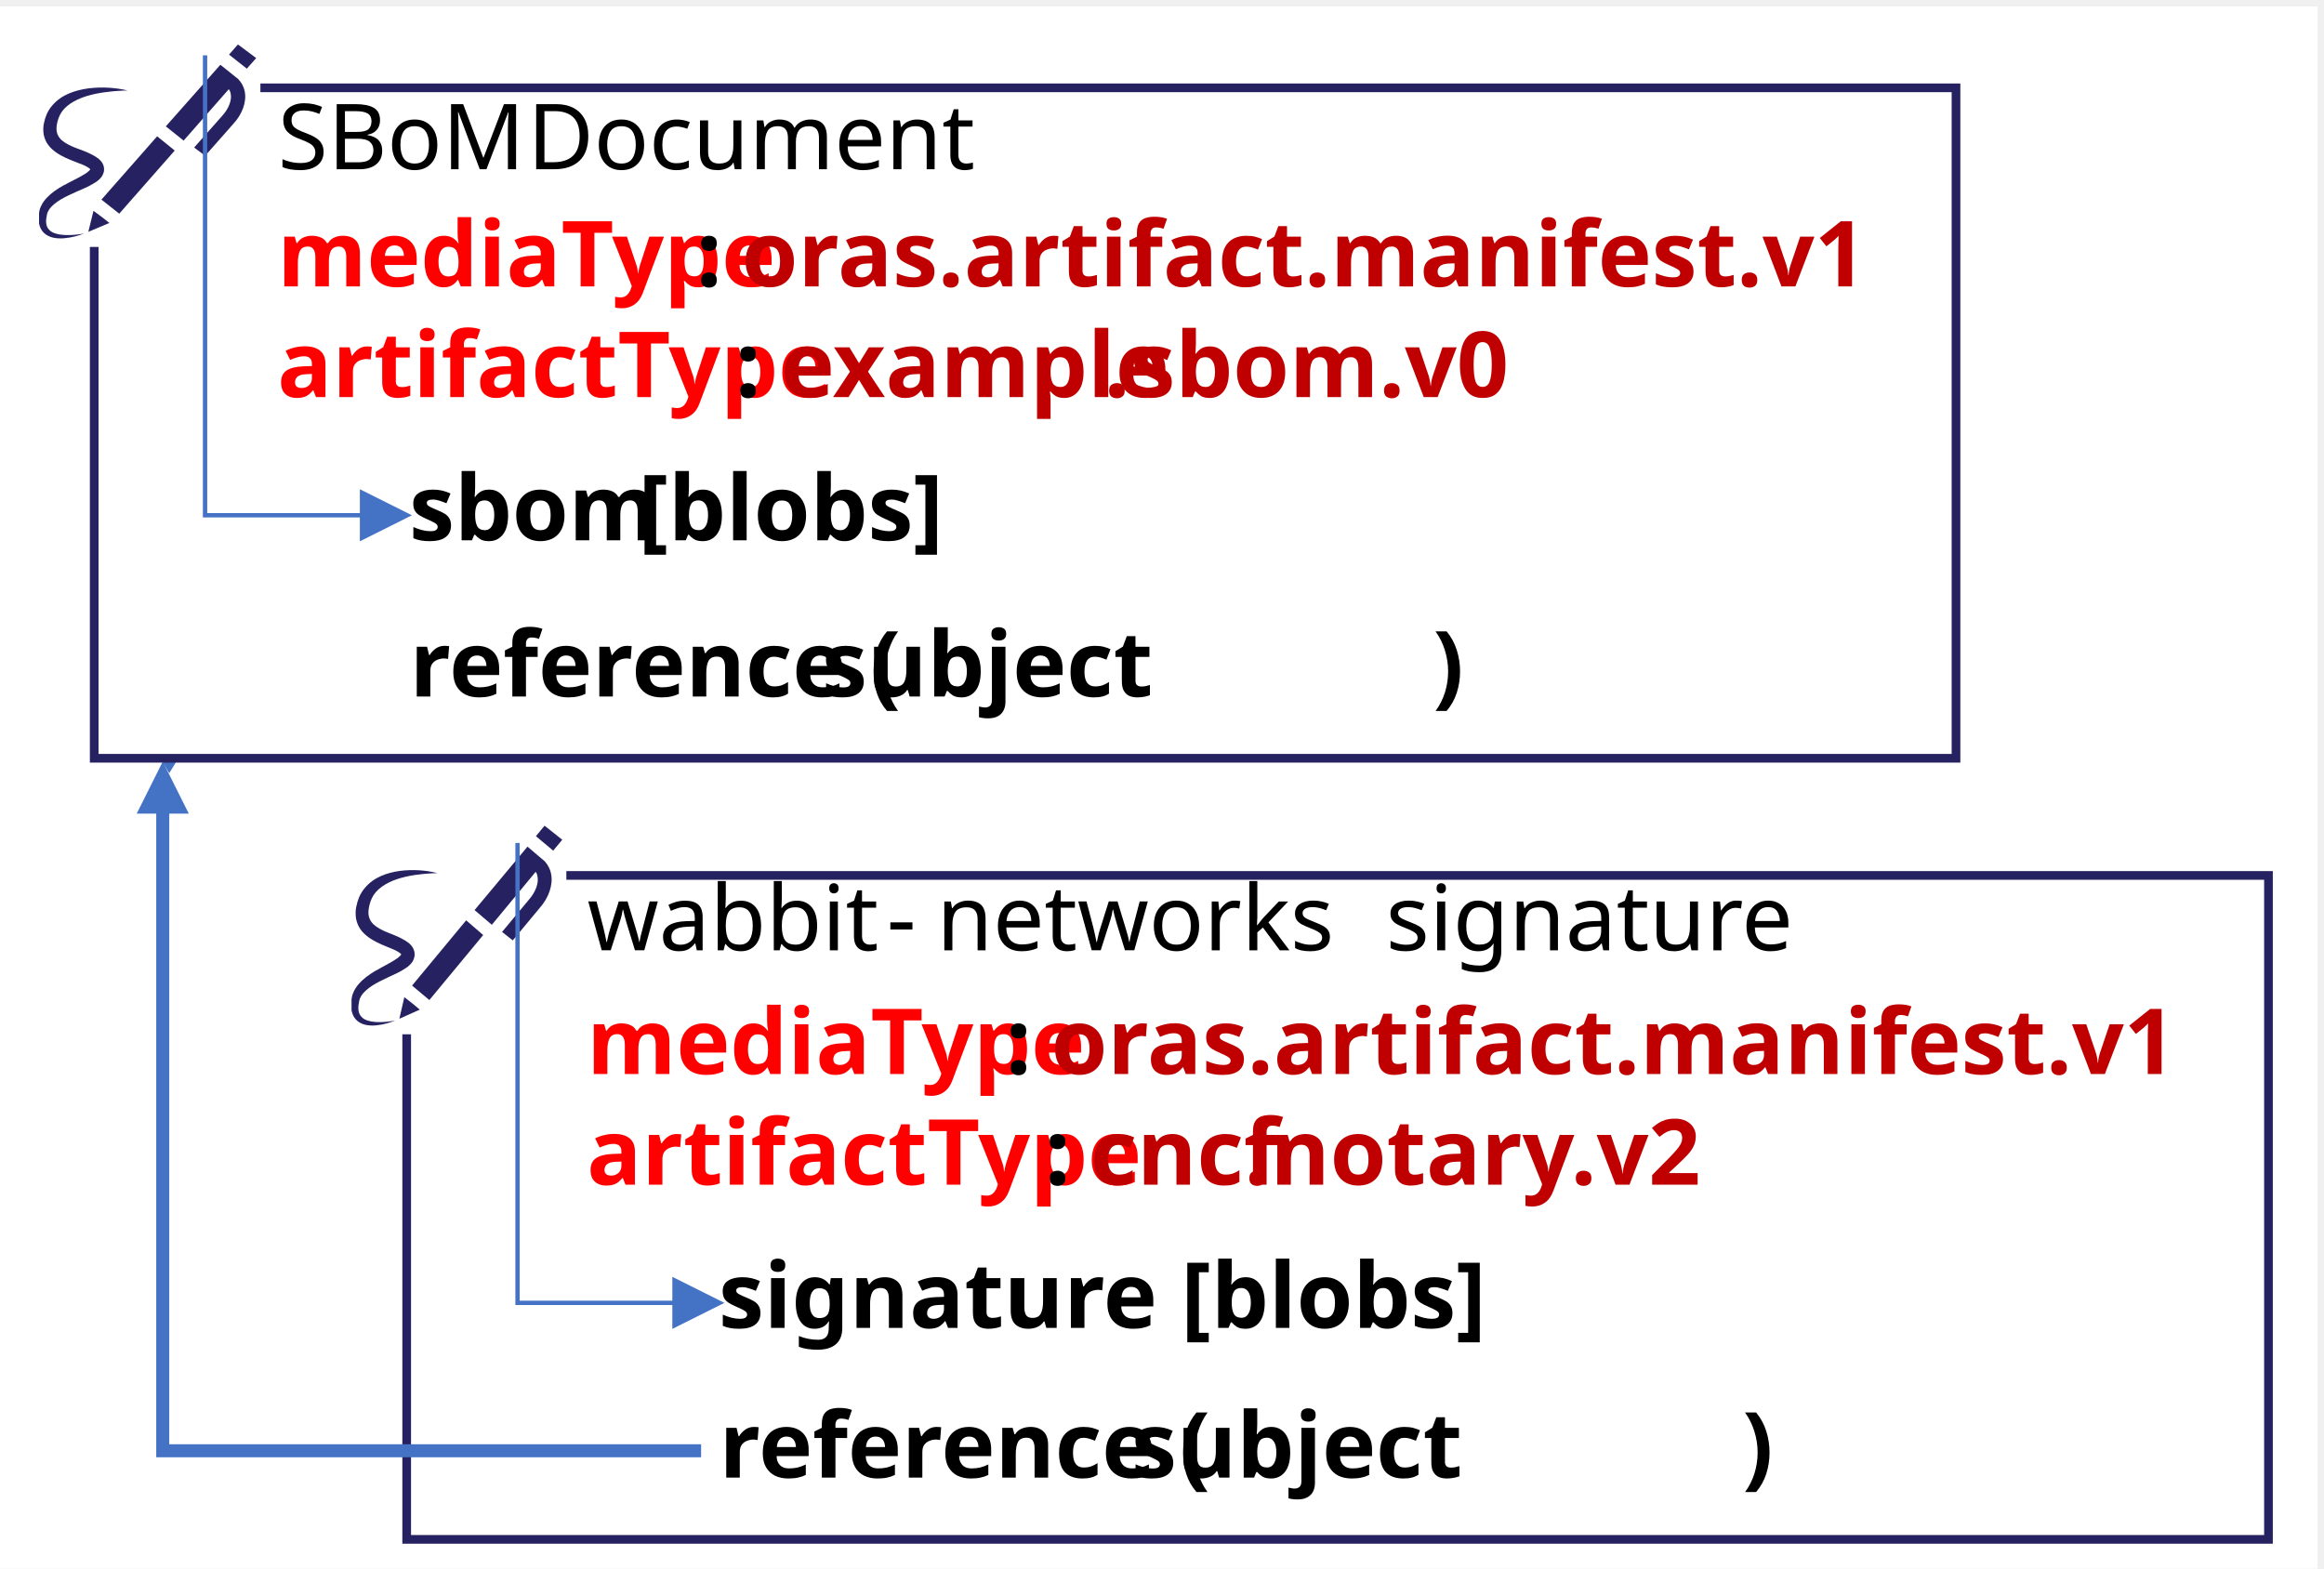
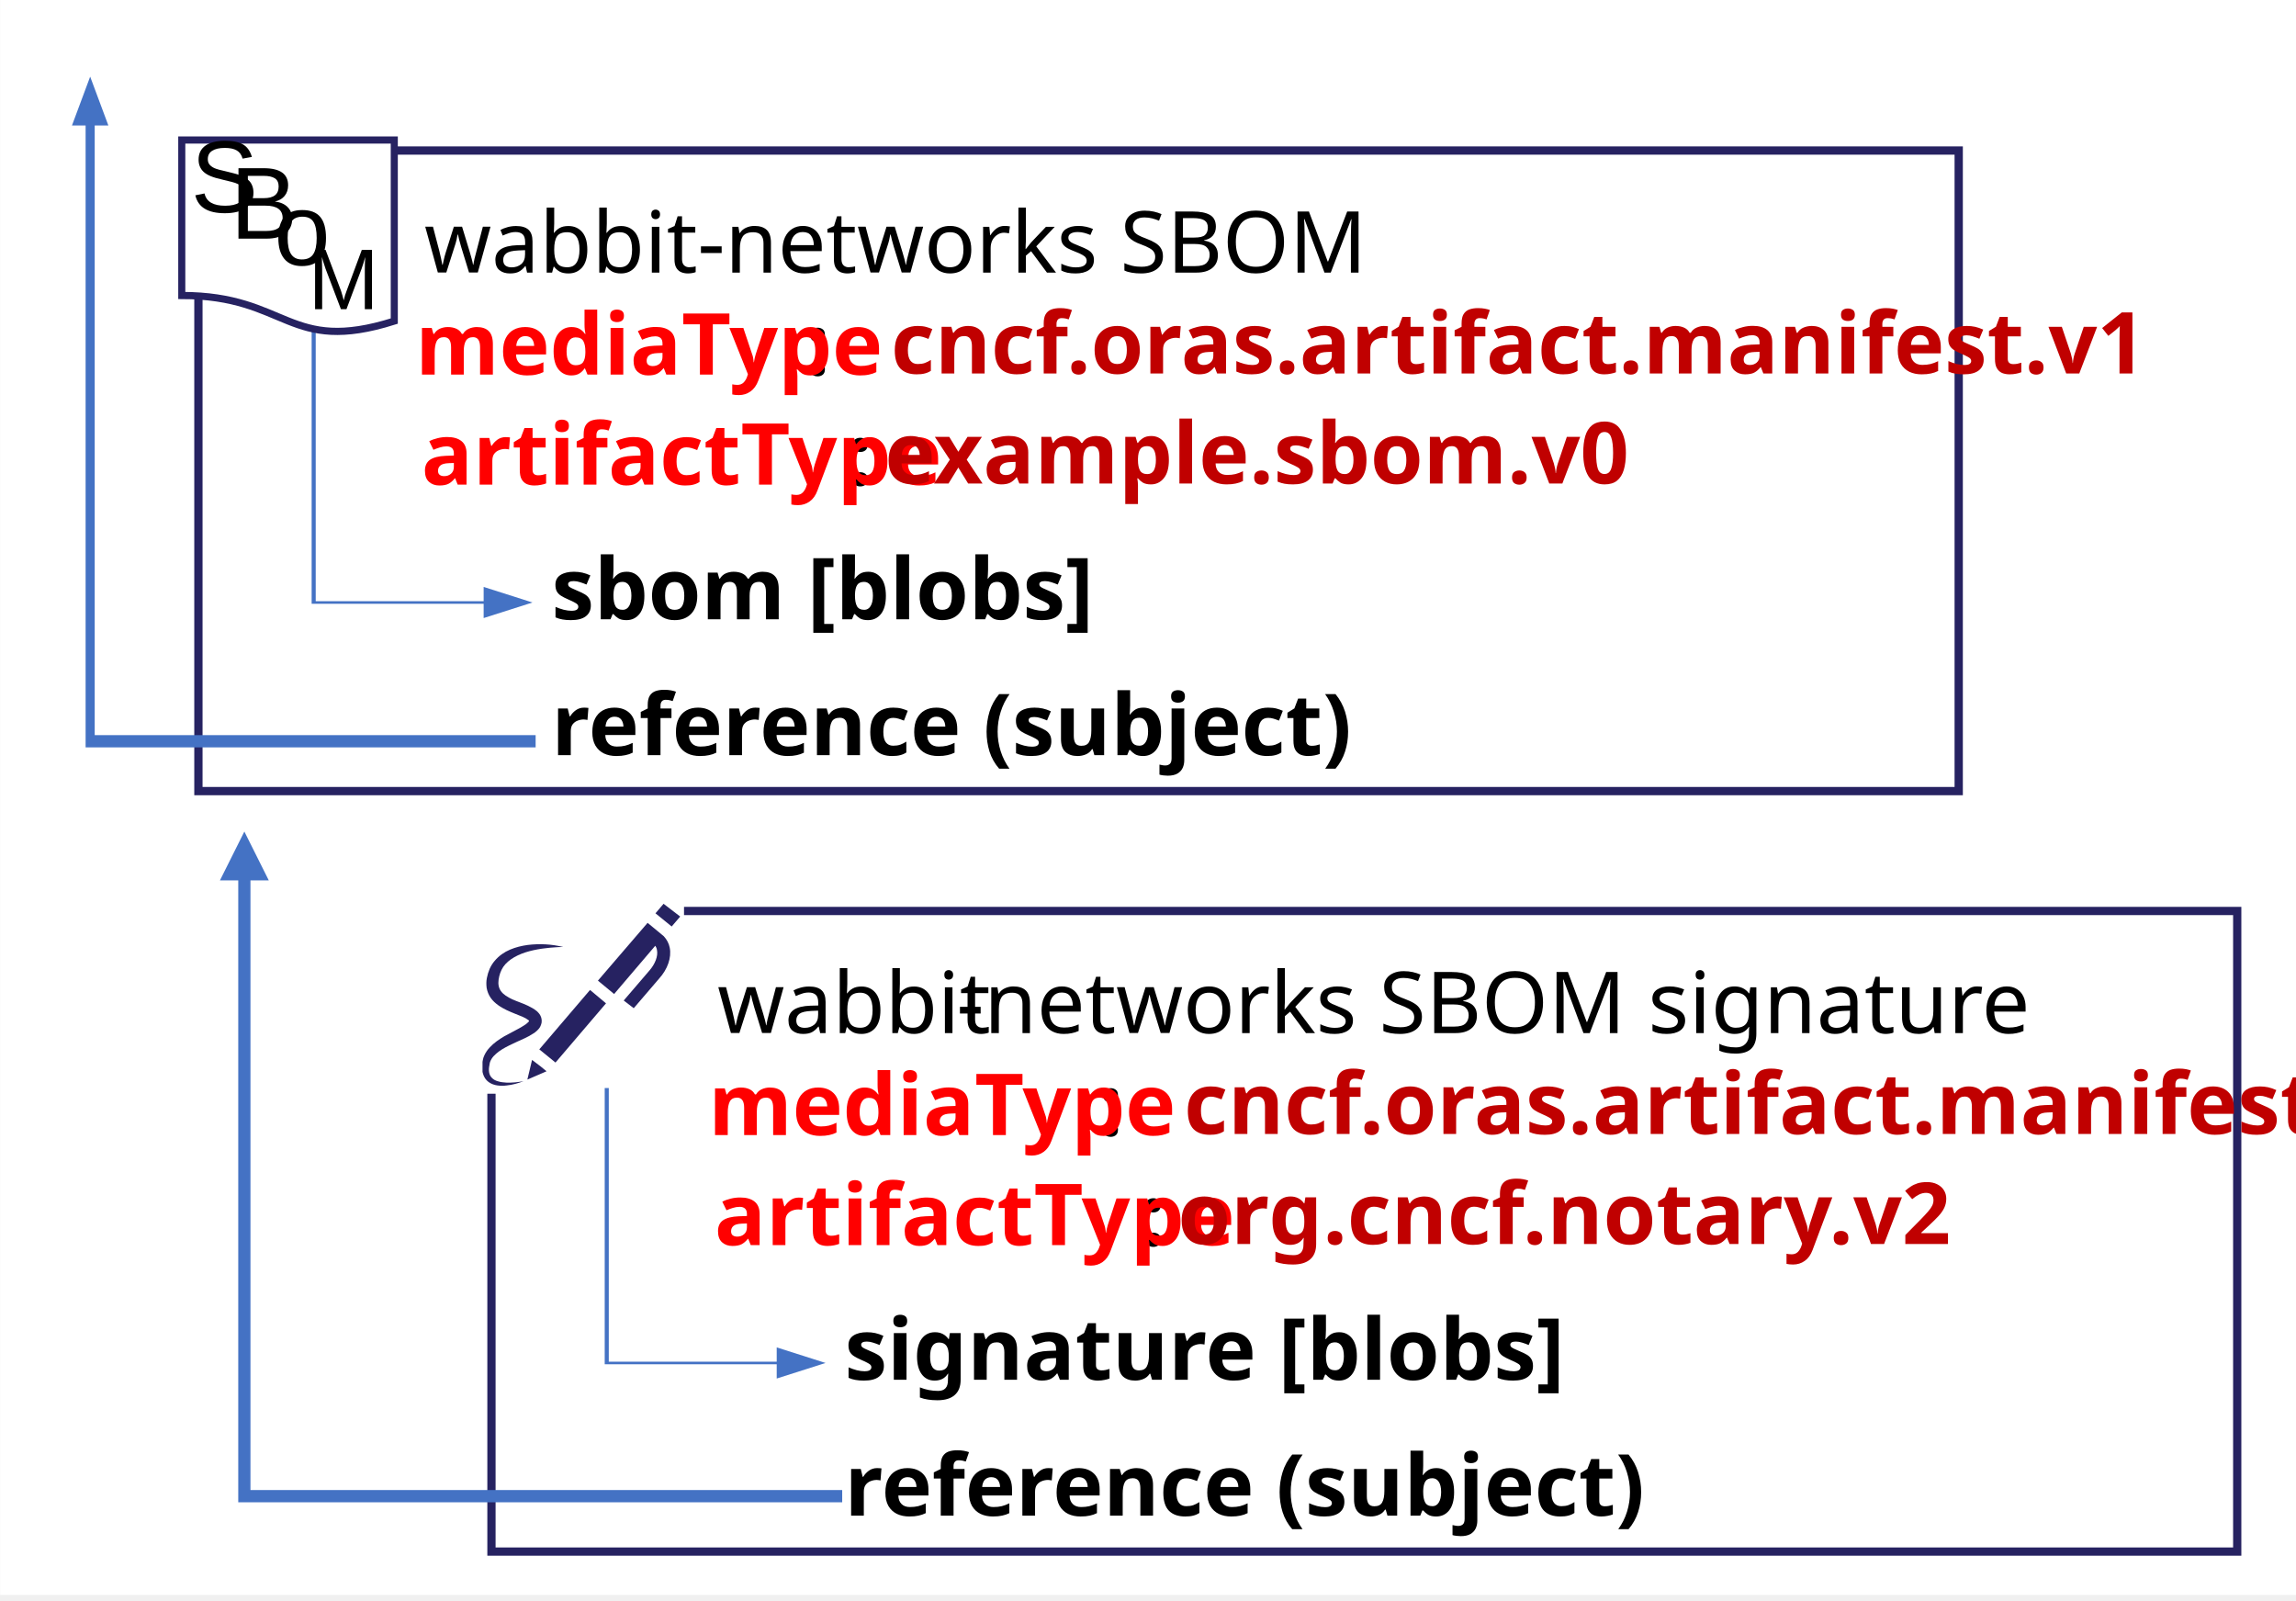
- <svg xmlns="http://www.w3.org/2000/svg" width="357" height="241" overflow="hidden">
-   <defs>
+ <svg xmlns="http://www.w3.org/2000/svg" width="99.483mm" height="69.321mm" viewBox="0 0 99.483 69.321" version="1.1" id="svg9533">
+   <defs id="defs9530">
    <clipPath id="clip0">
-       <rect x="924" y="499" width="357" height="241" />
+       <rect x="504" y="20" width="376" height="262" id="rect9537" />
    </clipPath>
    <clipPath id="clip1">
-       <rect x="978" y="625" width="33" height="34" />
+       <rect x="518" y="30" width="62" height="42" id="rect9540" />
    </clipPath>
    <clipPath id="clip2">
-       <rect x="978" y="625" width="33" height="34" />
+       <rect x="518" y="30" width="62" height="42" id="rect9543" />
    </clipPath>
    <clipPath id="clip3">
-       <rect x="977" y="625" width="35" height="34" />
+       <rect x="518" y="20" width="62" height="62" id="rect9546" />
    </clipPath>
    <clipPath id="clip4">
-       <rect x="977" y="625" width="35" height="34" />
+       <rect x="575" y="162" width="33" height="33" id="rect9549" />
    </clipPath>
    <clipPath id="clip5">
-       <rect x="977" y="625" width="34" height="34" />
+       <rect x="575" y="162" width="33" height="33" id="rect9552" />
    </clipPath>
    <clipPath id="clip6">
-       <rect x="977" y="625" width="34" height="34" />
+       <rect x="574" y="162" width="35" height="33" id="rect9555" />
    </clipPath>
    <clipPath id="clip7">
-       <rect x="977" y="625" width="34" height="34" />
+       <rect x="574" y="162" width="35" height="33" id="rect9558" />
    </clipPath>
    <clipPath id="clip8">
-       <rect x="977" y="625" width="34" height="34" />
+       <rect x="574" y="162" width="34" height="33" id="rect9561" />
    </clipPath>
    <clipPath id="clip9">
-       <rect x="930" y="505" width="34" height="33" />
+       <rect x="574" y="162" width="34" height="33" id="rect9564" />
    </clipPath>
    <clipPath id="clip10">
-       <rect x="930" y="505" width="34" height="33" />
+       <rect x="574" y="162" width="34" height="33" id="rect9567" />
    </clipPath>
    <clipPath id="clip11">
-       <rect x="929" y="505" width="36" height="33" />
+       <rect x="574" y="162" width="34" height="33" id="rect9570" />
    </clipPath>
-     <clipPath id="clip12">
-       <rect x="929" y="505" width="36" height="33" />
+     <clipPath id="clip0-0">
+       <rect x="591" y="357" width="33" height="33" id="rect33584" />
    </clipPath>
-     <clipPath id="clip13">
-       <rect x="929" y="505" width="35" height="33" />
+     <clipPath id="clip0-3">
+       <rect x="591" y="357" width="33" height="33" id="rect213665" />
    </clipPath>
-     <clipPath id="clip14">
-       <rect x="929" y="505" width="35" height="33" />
+     <clipPath id="clip0-02">
+       <rect x="591" y="357" width="33" height="33" id="rect221664" />
    </clipPath>
-     <clipPath id="clip15">
-       <rect x="929" y="505" width="35" height="33" />
+     <clipPath id="clip0-3-3">
+       <rect x="591" y="357" width="33" height="33" id="rect213665-8" />
    </clipPath>
-     <clipPath id="clip16">
-       <rect x="929" y="505" width="35" height="33" />
+     <clipPath id="clip4-2">
+       <rect x="575" y="162" width="33" height="33" id="rect9549-9" />
+     </clipPath>
+     <clipPath id="clip5-3">
+       <rect x="575" y="162" width="33" height="33" id="rect9552-7" />
+     </clipPath>
+     <clipPath id="clip6-3">
+       <rect x="574" y="162" width="35" height="33" id="rect9555-5" />
+     </clipPath>
+     <clipPath id="clip7-2">
+       <rect x="574" y="162" width="35" height="33" id="rect9558-1" />
+     </clipPath>
+     <clipPath id="clip8-5">
+       <rect x="574" y="162" width="34" height="33" id="rect9561-2" />
+     </clipPath>
+     <clipPath id="clip9-3">
+       <rect x="574" y="162" width="34" height="33" id="rect9564-2" />
+     </clipPath>
+     <clipPath id="clip10-6">
+       <rect x="574" y="162" width="34" height="33" id="rect9567-6" />
+     </clipPath>
+     <clipPath id="clip11-9">
+       <rect x="574" y="162" width="34" height="33" id="rect9570-1" />
    </clipPath>
  </defs>
-   <g clip-path="url(#clip0)" transform="translate(-924 -499)">
-     <rect x="924" y="500" width="356" height="240" fill="#FFFFFF" />
-     <path d="M955.5 607.5 950 616.5 944.5 607.5Z" stroke="#4472C4" stroke-width="1.333" stroke-miterlimit="8" fill="none" fill-rule="evenodd" />
-     <path d="M986.472 633.493 1272.47 633.493 1272.47 735.493 986.472 735.493Z" stroke="#262261" stroke-width="1.333" stroke-miterlimit="8" fill="#FFFFFF" fill-rule="evenodd" />
-     <g clip-path="url(#clip1)">
-       <g clip-path="url(#clip2)">
-         <g clip-path="url(#clip3)">
-           <g clip-path="url(#clip4)">
-             <path d="M183.22 267.906 217.307 267.906 217.307 299.862 183.22 299.862Z" fill="#FFFFFF" transform="matrix(1 0 0 1.02961 794.237 349.161)" />
-             <g clip-path="url(#clip5)">
-               <g clip-path="url(#clip6)">
-                 <g clip-path="url(#clip7)">
-                   <g clip-path="url(#clip8)">
-                     <path d="M20.353 16.83 17.788 14.572 9.646 24.594 12.246 26.818Z" fill="#262261" transform="matrix(1.02048 0 0 1 977.456 625.82)" />
-                     <path d="M9.851 27.468 8.483 26.373 7.731 29.691 10.809 28.289Z" fill="#262261" transform="matrix(1.02048 0 0 1 977.456 625.82)" />
-                     <path d="M28.289 1.642 30.889 3.865 32.257 2.189 29.589 0.034Z" fill="#262261" transform="matrix(1.02048 0 0 1 977.456 625.82)" />
-                     <path d="M23.192 16.351 24.8 17.651 28.87 12.656C30.239 11.083 30.889 9.099 30.581 7.457 30.444 6.704 30.102 6.055 29.623 5.507L27.023 3.25 19.053 12.998 21.653 15.256 28.255 7.115C28.392 7.32 28.494 7.56 28.528 7.833 28.733 8.86 28.22 10.228 27.297 11.322L23.192 16.351Z" fill="#262261" transform="matrix(1.02048 0 0 1 977.456 625.82)" />
-                     <path d="M1.745 26.715C1.813 26.544 1.881 26.373 1.984 26.202 2.189 25.86 2.429 25.587 2.737 25.313 3.318 24.766 4.071 24.321 4.857 23.91 5.644 23.5 6.465 23.124 7.32 22.713 7.731 22.508 8.175 22.268 8.62 21.96 8.86 21.824 9.065 21.653 9.304 21.413 9.544 21.174 9.783 20.9 9.92 20.456 10.091 20.045 10.057 19.498 9.92 19.122 9.783 18.711 9.509 18.403 9.27 18.164 8.757 17.719 8.278 17.48 7.833 17.24 6.944 16.795 6.089 16.522 5.302 16.145 4.549 15.769 3.9 15.359 3.523 14.811 3.147 14.298 3.01 13.614 3.113 12.862 3.215 12.075 3.455 11.322 3.865 10.672 4.721 9.373 6.328 8.517 8.039 8.039 8.894 7.799 9.783 7.628 10.707 7.525 11.151 7.457 11.63 7.423 12.075 7.389 12.52 7.354 12.998 7.32 13.477 7.32 11.63 6.841 9.715 6.739 7.799 6.978 6.841 7.115 5.884 7.354 4.96 7.765 4.036 8.175 3.181 8.791 2.497 9.646 2.155 10.057 1.881 10.536 1.676 11.014 1.471 11.528 1.334 12.007 1.231 12.554 1.129 13.101 1.129 13.648 1.197 14.23 1.3 14.811 1.505 15.393 1.847 15.906 2.189 16.419 2.6 16.795 3.044 17.137 3.489 17.48 3.934 17.719 4.378 17.959 5.268 18.403 6.157 18.745 6.944 19.087 7.32 19.258 7.662 19.463 7.867 19.635 7.97 19.703 8.004 19.771 8.004 19.805 8.004 19.84 8.004 19.805 8.004 19.805 8.004 19.805 7.97 19.908 7.867 20.011 7.765 20.113 7.628 20.216 7.491 20.353 7.183 20.592 6.807 20.797 6.431 21.037 5.644 21.482 4.823 21.926 4.002 22.405 3.181 22.918 2.36 23.5 1.676 24.287 1.334 24.663 1.026 25.142 0.821 25.621 0.718 25.86 0.616 26.134 0.582 26.407 0.513 26.681 0.513 26.921 0.479 27.16 0.445 27.673 0.445 28.186 0.616 28.733 0.753 29.247 1.06 29.76 1.505 30.102 1.95 30.444 2.463 30.615 2.942 30.683 3.455 30.752 3.934 30.752 4.413 30.683 5.37 30.581 6.26 30.307 7.115 29.965 6.191 30.136 5.268 30.239 4.378 30.204 3.934 30.17 3.489 30.136 3.079 29.999 2.668 29.896 2.292 29.691 2.052 29.418 1.539 28.905 1.471 28.084 1.642 27.263 1.642 27.126 1.71 26.886 1.745 26.715Z" fill="#262261" transform="matrix(1.02048 0 0 1 977.456 625.82)" />
+   <g id="layer1" transform="translate(0.3046117,-0.06652)">
+     <g clip-path="url(#clip0)" transform="matrix(0.2645833,0,0,0.2645833,-133.6546,-5.225147)" id="g9681">
+       <rect x="504.017" y="19.155" width="375.999" height="262" fill="#ffffff" id="rect9575" />
+       <g id="g223821" transform="translate(-188.625,70.6204)">
+         <path d="M 773.107,98.543 H 1058.999 V 203.434 H 773.107 Z" stroke="#262261" stroke-width="1.35" stroke-miterlimit="8" fill="#ffffff" fill-rule="evenodd" id="path9619-7" />
+         <g clip-path="url(#clip4-2)" id="g9647" transform="translate(196.6422,-65.46528)">
+           <g clip-path="url(#clip5-3)" id="g9645">
+             <g clip-path="url(#clip6-3)" id="g9643">
+               <g clip-path="url(#clip7-2)" id="g9641">
+                 <path d="m 183.097,267.726 h 34.064 v 31.935 h -34.064 z" fill="#ffffff" transform="matrix(1.00067,0,0,1,391.237,-105.726)" id="path9621" />
+                 <g clip-path="url(#clip8-5)" id="g9639">
+                   <g clip-path="url(#clip9-3)" id="g9637">
+                     <g clip-path="url(#clip10-6)" id="g9635">
+                       <g clip-path="url(#clip11-9)" id="g9633">
+                         <path d="m 19.754,16.335 -2.49,-2.191 -7.902,9.728 2.523,2.158 z" fill="#262261" transform="matrix(1.05141,0,0,1,574.456,162.796)" id="path9623" />
+                         <path d="M 9.562,26.66 8.234,25.598 7.503,28.818 10.491,27.457 Z" fill="#262261" transform="matrix(1.05141,0,0,1,574.456,162.796)" id="path9625" />
+                         <path d="M 27.457,1.594 29.98,3.752 31.308,2.125 28.718,0.033 Z" fill="#262261" transform="matrix(1.05141,0,0,1,574.456,162.796)" id="path9627" />
+                         <path d="m 22.51,15.87 1.561,1.262 3.951,-4.847 C 29.349,10.757 29.98,8.831 29.681,7.238 29.549,6.507 29.216,5.877 28.752,5.345 l -2.523,-2.191 -7.736,9.462 2.523,2.191 6.408,-7.902 c 0.133,0.199 0.232,0.432 0.266,0.697 0.199,0.996 -0.299,2.324 -1.195,3.386 z" fill="#262261" transform="matrix(1.05141,0,0,1,574.456,162.796)" id="path9629" />
+                         <path d="m 1.693,25.93 c 0.066,-0.166 0.133,-0.332 0.232,-0.498 0.199,-0.332 0.432,-0.598 0.73,-0.863 0.564,-0.531 1.295,-0.963 2.058,-1.361 0.764,-0.398 1.56,-0.763 2.39,-1.162 0.398,-0.199 0.83,-0.432 1.262,-0.731 0.232,-0.133 0.432,-0.299 0.664,-0.531 0.232,-0.232 0.465,-0.498 0.598,-0.93 0.166,-0.398 0.133,-0.93 0,-1.295 C 9.495,18.161 9.23,17.862 8.997,17.629 8.499,17.198 8.034,16.965 7.603,16.733 6.74,16.301 5.91,16.036 5.146,15.671 4.416,15.305 3.785,14.907 3.42,14.376 3.054,13.878 2.922,13.214 3.021,12.483 3.121,11.72 3.353,10.989 3.752,10.358 4.582,9.097 6.142,8.267 7.802,7.802 8.632,7.57 9.495,7.404 10.392,7.304 10.823,7.238 11.288,7.204 11.72,7.171 12.151,7.138 12.616,7.105 13.081,7.105 11.288,6.64 9.429,6.54 7.57,6.773 6.64,6.906 5.71,7.138 4.814,7.537 3.918,7.935 3.088,8.533 2.424,9.363 2.092,9.761 1.826,10.226 1.627,10.691 c -0.199,0.498 -0.332,0.963 -0.432,1.494 -0.1,0.531 -0.1,1.062 -0.033,1.627 0.1,0.564 0.299,1.129 0.631,1.627 0.332,0.498 0.73,0.863 1.162,1.195 0.432,0.332 0.863,0.564 1.295,0.797 0.863,0.431 1.726,0.763 2.49,1.095 0.365,0.166 0.697,0.365 0.896,0.531 0.1,0.066 0.133,0.133 0.133,0.166 0,0.033 0,0 0,0 0,0 -0.033,0.1 -0.133,0.199 -0.1,0.1 -0.232,0.199 -0.365,0.332 -0.299,0.232 -0.664,0.431 -1.029,0.664 -0.764,0.432 -1.56,0.863 -2.357,1.328 -0.797,0.498 -1.594,1.062 -2.258,1.826 -0.332,0.365 -0.631,0.83 -0.83,1.295 -0.1,0.232 -0.199,0.498 -0.232,0.764 -0.066,0.266 -0.066,0.498 -0.1,0.73 -0.033,0.498 -0.033,0.996 0.133,1.527 0.133,0.498 0.432,0.996 0.863,1.328 0.432,0.332 0.93,0.498 1.394,0.564 0.498,0.066 0.963,0.066 1.428,0 C 5.212,29.681 6.076,29.416 6.906,29.084 6.009,29.25 5.113,29.349 4.25,29.316 3.818,29.283 3.386,29.25 2.988,29.117 2.59,29.017 2.224,28.818 1.992,28.552 1.494,28.054 1.428,27.258 1.594,26.461 c 0,-0.133 0.066,-0.365 0.1,-0.531 z" fill="#262261" transform="matrix(1.05141,0,0,1,574.456,162.796)" id="path9631" />
+                       </g>
+                     </g>
                  </g>
                </g>
              </g>
            </g>
          </g>
        </g>
-       </g>
-     </g>
-     <text font-family="Consolas,Consolas_MSFontService,sans-serif" font-weight="400" font-size="14" transform="translate(1014.21 645)">wabbit<tspan font-size="14" x="46" y="0">-</tspan>
-       <tspan font-size="14" x="53.667" y="0">networks </tspan>
-       <tspan font-size="14" x="122.667" y="0">signature</tspan>
-       <tspan font-family="Calibri,Calibri_MSFontService,sans-serif" font-weight="700" font-size="14" x="20.184" y="58">signature [blobs]</tspan>
-     </text>
-     <path d="M1028.61 699.493 1003.17 699.493 1003.17 628.5 1003.83 628.5 1003.83 699.16 1003.5 698.826 1028.61 698.826ZM1027.28 695.16 1035.28 699.16 1027.28 703.16Z" fill="#4472C4" />
-     <text font-family="Calibri,Calibri_MSFontService,sans-serif" font-weight="700" font-size="14" transform="translate(1034.47 726)">reference (<tspan font-size="14" x="63.333" y="0">subject</tspan>
-       <tspan font-size="14" x="157.167" y="0">)</tspan>
-       <tspan fill="#FF0000" font-size="14" x="-20.342" y="-62">mediaType</tspan>
-       <tspan font-size="14" x="43.991" y="-62">: </tspan>
-       <tspan fill="#C00000" font-size="14" x="50.991" y="-62">oras.artifact.manifest.v1</tspan>
-       <tspan fill="#FF0000" font-size="14" x="-20.342" y="-45">artifactType</tspan>
-       <tspan font-size="14" x="49.991" y="-45">: </tspan>
-       <tspan fill="#C00000" font-size="14" x="56.991" y="-45">cncf</tspan>
-       <tspan fill="#C00000" font-size="14" x="80.658" y="-45">.notary.v2</tspan>
-     </text>
-     <path d="M1031.7 722.881 948 722.881 948 622.667 950 622.667 950 721.881 949 720.881 1031.7 720.881ZM945 624 949 616 953 624Z" fill="#4472C4" />
-     <path d="M938.472 512.493 1224.47 512.493 1224.47 615.493 938.472 615.493Z" stroke="#262261" stroke-width="1.333" stroke-miterlimit="8" fill="#FFFFFF" fill-rule="evenodd" />
-     <g clip-path="url(#clip9)">
-       <g clip-path="url(#clip10)">
-         <g clip-path="url(#clip11)">
-           <g clip-path="url(#clip12)">
-             <path d="M183.097 267.726 217.161 267.726 217.161 299.661 183.097 299.661Z" fill="#FFFFFF" transform="matrix(1.03099 0 0 1 740.668 237.274)" />
-             <g clip-path="url(#clip13)">
-               <g clip-path="url(#clip14)">
-                 <g clip-path="url(#clip15)">
-                   <g clip-path="url(#clip16)">
-                     <path d="M19.754 16.335 17.264 14.143 9.363 23.871 11.886 26.029Z" fill="#262261" transform="matrix(1.08327 0 0 1 929.44 505.796)" />
-                     <path d="M9.562 26.66 8.234 25.598 7.503 28.818 10.491 27.457Z" fill="#262261" transform="matrix(1.08327 0 0 1 929.44 505.796)" />
-                     <path d="M27.457 1.594 29.98 3.752 31.308 2.125 28.718 0.033Z" fill="#262261" transform="matrix(1.08327 0 0 1 929.44 505.796)" />
-                     <path d="M22.51 15.87 24.07 17.131 28.021 12.284C29.349 10.757 29.98 8.831 29.681 7.238 29.549 6.507 29.216 5.877 28.752 5.345L26.228 3.154 18.493 12.616 21.016 14.807 27.424 6.906C27.556 7.105 27.656 7.337 27.689 7.603 27.888 8.599 27.39 9.927 26.494 10.989L22.51 15.87Z" fill="#262261" transform="matrix(1.08327 0 0 1 929.44 505.796)" />
-                     <path d="M1.693 25.93C1.76 25.764 1.826 25.598 1.926 25.432 2.125 25.1 2.357 24.834 2.656 24.568 3.22 24.037 3.951 23.605 4.714 23.207 5.478 22.809 6.275 22.444 7.105 22.045 7.503 21.846 7.935 21.613 8.367 21.315 8.599 21.182 8.798 21.016 9.03 20.784 9.263 20.551 9.495 20.285 9.628 19.854 9.794 19.456 9.761 18.924 9.628 18.559 9.495 18.161 9.23 17.862 8.997 17.629 8.499 17.198 8.034 16.965 7.603 16.733 6.74 16.301 5.91 16.036 5.146 15.671 4.416 15.305 3.785 14.907 3.42 14.376 3.054 13.878 2.922 13.214 3.021 12.483 3.121 11.72 3.353 10.989 3.752 10.358 4.582 9.097 6.142 8.267 7.802 7.802 8.632 7.57 9.495 7.404 10.392 7.304 10.823 7.238 11.288 7.204 11.72 7.171 12.151 7.138 12.616 7.105 13.081 7.105 11.288 6.64 9.429 6.54 7.57 6.773 6.64 6.906 5.71 7.138 4.814 7.537 3.918 7.935 3.088 8.533 2.424 9.363 2.092 9.761 1.826 10.226 1.627 10.691 1.428 11.188 1.295 11.653 1.195 12.185 1.096 12.716 1.096 13.247 1.162 13.811 1.262 14.376 1.461 14.94 1.793 15.438 2.125 15.936 2.523 16.301 2.955 16.634 3.386 16.965 3.818 17.198 4.25 17.43 5.113 17.862 5.976 18.194 6.74 18.526 7.105 18.692 7.437 18.891 7.636 19.057 7.736 19.123 7.769 19.19 7.769 19.223 7.769 19.256 7.769 19.223 7.769 19.223 7.769 19.223 7.736 19.323 7.636 19.422 7.537 19.522 7.404 19.621 7.271 19.754 6.972 19.987 6.607 20.186 6.242 20.418 5.478 20.85 4.681 21.282 3.884 21.746 3.088 22.244 2.291 22.809 1.627 23.572 1.295 23.938 0.996 24.402 0.797 24.867 0.697 25.1 0.598 25.365 0.564 25.631 0.498 25.896 0.498 26.129 0.465 26.361 0.432 26.859 0.432 27.357 0.598 27.888 0.73 28.386 1.029 28.884 1.461 29.216 1.892 29.549 2.39 29.714 2.855 29.781 3.353 29.847 3.818 29.847 4.283 29.781 5.212 29.681 6.076 29.416 6.906 29.084 6.009 29.25 5.113 29.349 4.25 29.316 3.818 29.283 3.386 29.25 2.988 29.117 2.59 29.017 2.224 28.818 1.992 28.552 1.494 28.054 1.428 27.258 1.594 26.461 1.594 26.328 1.66 26.096 1.693 25.93Z" fill="#262261" transform="matrix(1.08327 0 0 1 929.44 505.796)" />
-                   </g>
-                 </g>
-               </g>
-             </g>
-           </g>
+         <text font-family="Calibri, Calibri_MSFontService, sans-serif" font-weight="400" font-size="14px" id="text9657-4" x="810.1" y="118.535">wabbit<tspan font-size="14px" x="849.267" y="118.535" id="tspan9649">-networks SBOM signature</tspan>
+         </text>
+         <path d="m 821.154,172.762 h -29.5 v -45.232 h 0.666 v 45.02 l -0.333,-0.213 h 29.167 z m -1.333,-2.761 8,2.549 -8,2.549 z" fill="#4472c4" id="path9659-2" style="stroke-width:0.798" />
+         <text xml:space="preserve" style="font-style:normal;font-weight:normal;font-size:40px;line-height:1.25;font-family:sans-serif;fill:#000000;fill-opacity:1;stroke:none" x="916.951" y="209.636" id="text13215-5">
+           <tspan id="tspan13213-0" x="916.951" y="209.636"> </tspan>
+         </text>
+         <text font-family="Calibri, Calibri_MSFontService, sans-serif" font-weight="400" font-size="14px" id="text75456-7-31" x="791.782" y="175.299">
+           <tspan font-size="14px" x="830.949" y="175.299" id="tspan75448-7-1" style="font-weight:bold">signature [blobs]</tspan>
+         </text>
+         <text font-family="Calibri, Calibri_MSFontService, sans-serif" font-weight="400" font-size="14px" id="text75456-7-6-41" x="791.75" y="197.547">
+           <tspan font-size="14px" x="830.916" y="197.547" id="tspan75448-7-2-9" style="font-weight:bold">reference (subject)</tspan>
+         </text>
+         <g id="g202427-7" transform="translate(190.5331,-58.84173)">
+           <text fill="#ff0000" font-family="Calibri, Calibri_MSFontService, sans-serif" font-weight="700" font-size="14px" id="text9617-2-6-4" x="624.639" y="212.201">
+             <tspan fill="#000000" font-size="14px" x="688.972" y="212.201" id="tspan9613-6-8-3">:</tspan>
+           </text>
+           <text fill="#ff0000" font-family="Calibri, Calibri_MSFontService, sans-serif" font-weight="700" font-size="14px" id="text9617-2-8-2" x="619.083" y="212.093">artifactType<tspan fill="#000000" font-size="14px" x="683.416" y="212.093" id="tspan9613-6-2-2" />
+           </text>
+           <text fill="#ff0000" font-family="Calibri, Calibri_MSFontService, sans-serif" font-weight="700" font-size="14px" id="text9617-2-8-9-0" x="623.649" y="211.915">
+             <tspan fill="#c00000" font-size="14px" x="694.982" y="211.915" id="tspan9615-5-0-7-8">org.cncf.notary.v2</tspan>
+           </text>
+         </g>
+         <g id="g202427-6-8" transform="translate(189.547,-76.86281)">
+           <text fill="#ff0000" font-family="Calibri, Calibri_MSFontService, sans-serif" font-weight="700" font-size="14px" id="text9617-2-6-3-9" x="618.639" y="212.201">
+             <tspan fill="#000000" font-size="14px" x="682.972" y="212.201" id="tspan9613-6-8-2-9">:</tspan>
+           </text>
+           <text fill="#ff0000" font-family="Calibri, Calibri_MSFontService, sans-serif" font-weight="700" font-size="14px" id="text9617-2-8-5-09" x="619.083" y="212.093">mediaType</text>
+           <text fill="#ff0000" font-family="Calibri, Calibri_MSFontService, sans-serif" font-weight="700" font-size="14px" id="text9617-2-8-9-9-1" x="625.649" y="211.915">
+             <tspan fill="#c00000" font-size="14px" x="696.982" y="211.915" id="tspan9615-5-0-7-0-1">cncf.oras.artifact.manifest.v1</tspan>
+           </text>
        </g>
      </g>
+       <path d="m 581.366,37.148 13.089,9.444 c 0.183,8.45 0.355,16.899 0.539,25.349 l -57.454,7.207 -11.492,-7.953 c -0.183,-8.615 0.172,-18.224 0,-26.84 z" fill="#ffffff" fill-rule="evenodd" id="path9587" />
+       <path d="m 641.921,265.98 h -98.904 v -103.158 h 2 v 102.158 l -1,-1 h 97.904 z m -101.904,-101.825 4,-8 4,8 z" fill="#4472c4" id="path9679" />
+       <g id="g222114" transform="translate(-118.0458,-18.65131)">
+         <path d="M 654.538,63.299 H 942.809 V 168.185 H 654.538 Z" stroke="#262261" stroke-width="1.356" stroke-miterlimit="8" fill="#ffffff" fill-rule="evenodd" id="path9619-6" />
+         <text font-family="Calibri, Calibri_MSFontService, sans-serif" font-weight="400" font-size="14px" id="text9657-7" x="691.528" y="83.288">wabbit-networks SBOM</text>
+         <path d="M 702.582,137.515 H 673.082 V 92.283 h 0.666 v 45.02 l -0.333,-0.213 h 29.167 z m -1.333,-2.761 8,2.549 -8,2.549 z" fill="#4472c4" id="path9659-9" style="stroke-width:0.798" />
+         <text font-family="Calibri, Calibri_MSFontService, sans-serif" font-weight="400" font-size="14px" id="text75456-7-3" x="673.21" y="140.053">
+           <tspan font-size="14px" x="712.377" y="140.053" id="tspan75448-7-6" style="font-weight:bold">sbom [blobs]</tspan>
+         </text>
+         <text font-family="Calibri, Calibri_MSFontService, sans-serif" font-weight="400" font-size="14px" id="text75456-7-6-4" x="673.178" y="162.3">
+           <tspan font-size="14px" x="712.344" y="162.3" id="tspan75448-7-2-8" style="font-weight:bold">reference (subject)</tspan>
+         </text>
+         <g id="g202427-9" transform="translate(71.96104,-94.08863)">
+           <text fill="#ff0000" font-family="Calibri, Calibri_MSFontService, sans-serif" font-weight="700" font-size="14px" id="text9617-2-6-9" x="624.639" y="212.201">
+             <tspan fill="#000000" font-size="14px" x="688.972" y="212.201" id="tspan9613-6-8-8">:</tspan>
+           </text>
+           <text fill="#ff0000" font-family="Calibri, Calibri_MSFontService, sans-serif" font-weight="700" font-size="14px" id="text9617-2-8-3" x="619.083" y="212.093">artifactType<tspan fill="#000000" font-size="14px" x="683.416" y="212.093" id="tspan9613-6-2-5" />
+           </text>
+           <text fill="#ff0000" font-family="Calibri, Calibri_MSFontService, sans-serif" font-weight="700" font-size="14px" id="text9617-2-8-9-6" x="623.649" y="211.915">
+             <tspan fill="#c00000" font-size="14px" x="694.982" y="211.915" id="tspan9615-5-0-7-5">example.sbom.v0</tspan>
+           </text>
+         </g>
+         <g id="g202427-6-1" transform="translate(70.97495,-112.1097)">
+           <text fill="#ff0000" font-family="Calibri, Calibri_MSFontService, sans-serif" font-weight="700" font-size="14px" id="text9617-2-6-3-1" x="618.639" y="212.201">
+             <tspan fill="#000000" font-size="14px" x="682.972" y="212.201" id="tspan9613-6-8-2-2">:</tspan>
+           </text>
+           <text fill="#ff0000" font-family="Calibri, Calibri_MSFontService, sans-serif" font-weight="700" font-size="14px" id="text9617-2-8-5-0" x="619.083" y="212.093">mediaType</text>
+           <text fill="#ff0000" font-family="Calibri, Calibri_MSFontService, sans-serif" font-weight="700" font-size="14px" id="text9617-2-8-9-9-3" x="625.649" y="211.915">
+             <tspan fill="#c00000" font-size="14px" x="696.982" y="211.915" id="tspan9615-5-0-7-0-3">cncf.oras.artifact.manifest.v1</tspan>
+           </text>
+         </g>
+         <g clip-path="url(#clip0-3-3)" transform="matrix(1.421753,0,0,1.443047,-195.3721,-461.9716)" id="g213680-5">
+           <path d="M 0,0 H 24.444 V 17.643 C 12.222,17.643 12.222,24.365 0,20.546 Z" stroke="#262261" stroke-width="0.815" stroke-miterlimit="8" fill="#ffffff" fill-rule="evenodd" transform="matrix(-1.00134,0,0,1,620.351,362.806)" id="path213670-4" />
+           <text font-family="Calibri, Calibri_MSFontService, Arial" font-weight="400" font-size="19px" transform="matrix(0.611933,0,0,0.611111,596.912,371)" id="text213678-8">S<tspan font-size="19px" x="7.415" y="4.909" id="tspan213672-7">B</tspan>
+             <tspan font-size="19px" x="15.682" y="9.818" id="tspan213674-8">o</tspan>
+             <tspan font-size="16px" x="22.086" y="18" id="tspan213676-8">M</tspan>
+           </text>
+         </g>
+       </g>
+       <path d="M 591.717,142.372 H 518.02 V 39.214 h 1.49 V 141.372 l -0.745,-1 h 72.952 z m -75.932,-101.825 2.981,-8 2.981,8 z" fill="#4472c4" id="path9679-6" style="stroke-width:0.863" />
    </g>
-     <text font-family="Consolas,Consolas_MSFontService,sans-serif" font-weight="400" font-size="14" transform="translate(966.676 525)">SBoM<tspan font-size="14" x="38.333" y="0">Document</tspan>
-       <tspan font-family="Calibri,Calibri_MSFontService,sans-serif" font-weight="700" font-size="14" x="20.184" y="57">sbom</tspan>
-       <tspan font-family="Calibri,Calibri_MSFontService,sans-serif" font-weight="700" font-size="14" x="55.35" y="57">[blobs]</tspan>
-     </text>
-     <path d="M980.612 578.493 955.167 578.493 955.167 507.5 955.833 507.5 955.833 578.16 955.5 577.826 980.612 577.826ZM979.279 574.16 987.279 578.16 979.279 582.16Z" fill="#4472C4" />
-     <text font-family="Calibri,Calibri_MSFontService,sans-serif" font-weight="700" font-size="14" transform="translate(986.929 606)">reference (<tspan font-size="14" x="63.333" y="0">subject</tspan>
-       <tspan font-size="14" x="157.167" y="0">)</tspan>
-       <tspan fill="#FF0000" font-size="14" x="-20.342" y="-63">mediaType</tspan>
-       <tspan font-size="14" x="43.991" y="-63">: </tspan>
-       <tspan fill="#C00000" font-size="14" x="50.991" y="-63">oras.artifact.manifest.v1</tspan>
-       <tspan fill="#FF0000" font-size="14" x="-20.342" y="-46">artifactType</tspan>
-       <tspan font-size="14" x="49.991" y="-46">: </tspan>
-       <tspan fill="#C00000" font-size="14" x="56.991" y="-46">example</tspan>
-       <tspan fill="#C00000" font-size="14" x="106.658" y="-46">.sbom.v0</tspan>
-     </text>
+     <g clip-path="url(#clip0-0)" transform="matrix(0.2645833,0,0,0.2645833,-47.6135,61.73911)" id="g33599">
+       <path d="M 0,0 H 24.444 V 17.643 C 12.222,17.643 12.222,24.365 0,20.546 Z" stroke="#262261" stroke-width="0.815" stroke-miterlimit="8" fill="#ffffff" fill-rule="evenodd" transform="matrix(-1.00134,0,0,1,620.351,362.806)" id="path33589" />
+       <text font-family="Calibri, Calibri_MSFontService, Arial" font-weight="400" font-size="19px" transform="matrix(0.611933,0,0,0.611111,596.912,371)" id="text33597">S<tspan font-size="19px" x="7.415" y="4.909" id="tspan33591">B</tspan>
+         <tspan font-size="19px" x="15.682" y="9.818" id="tspan33593">o</tspan>
+         <tspan font-size="16px" x="22.086" y="18" id="tspan33595">M</tspan>
+       </text>
+     </g>
  </g>
</svg>
